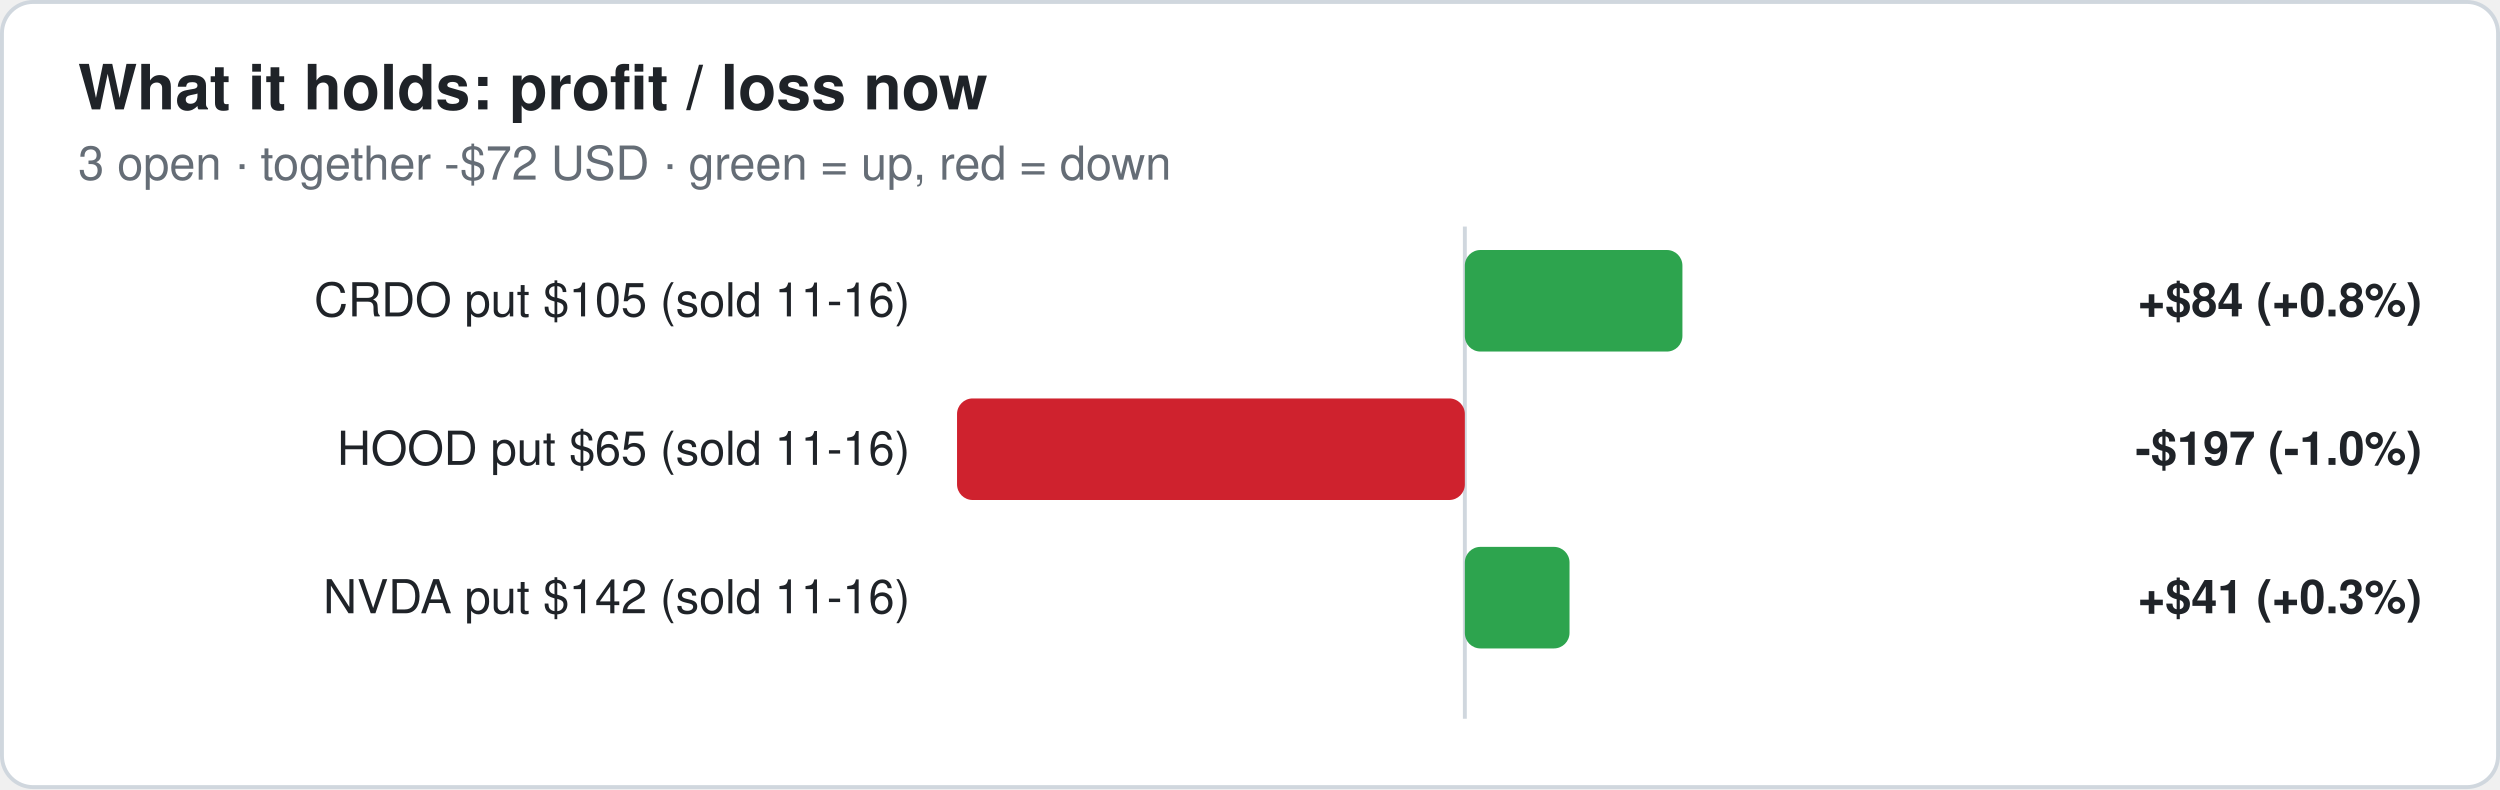
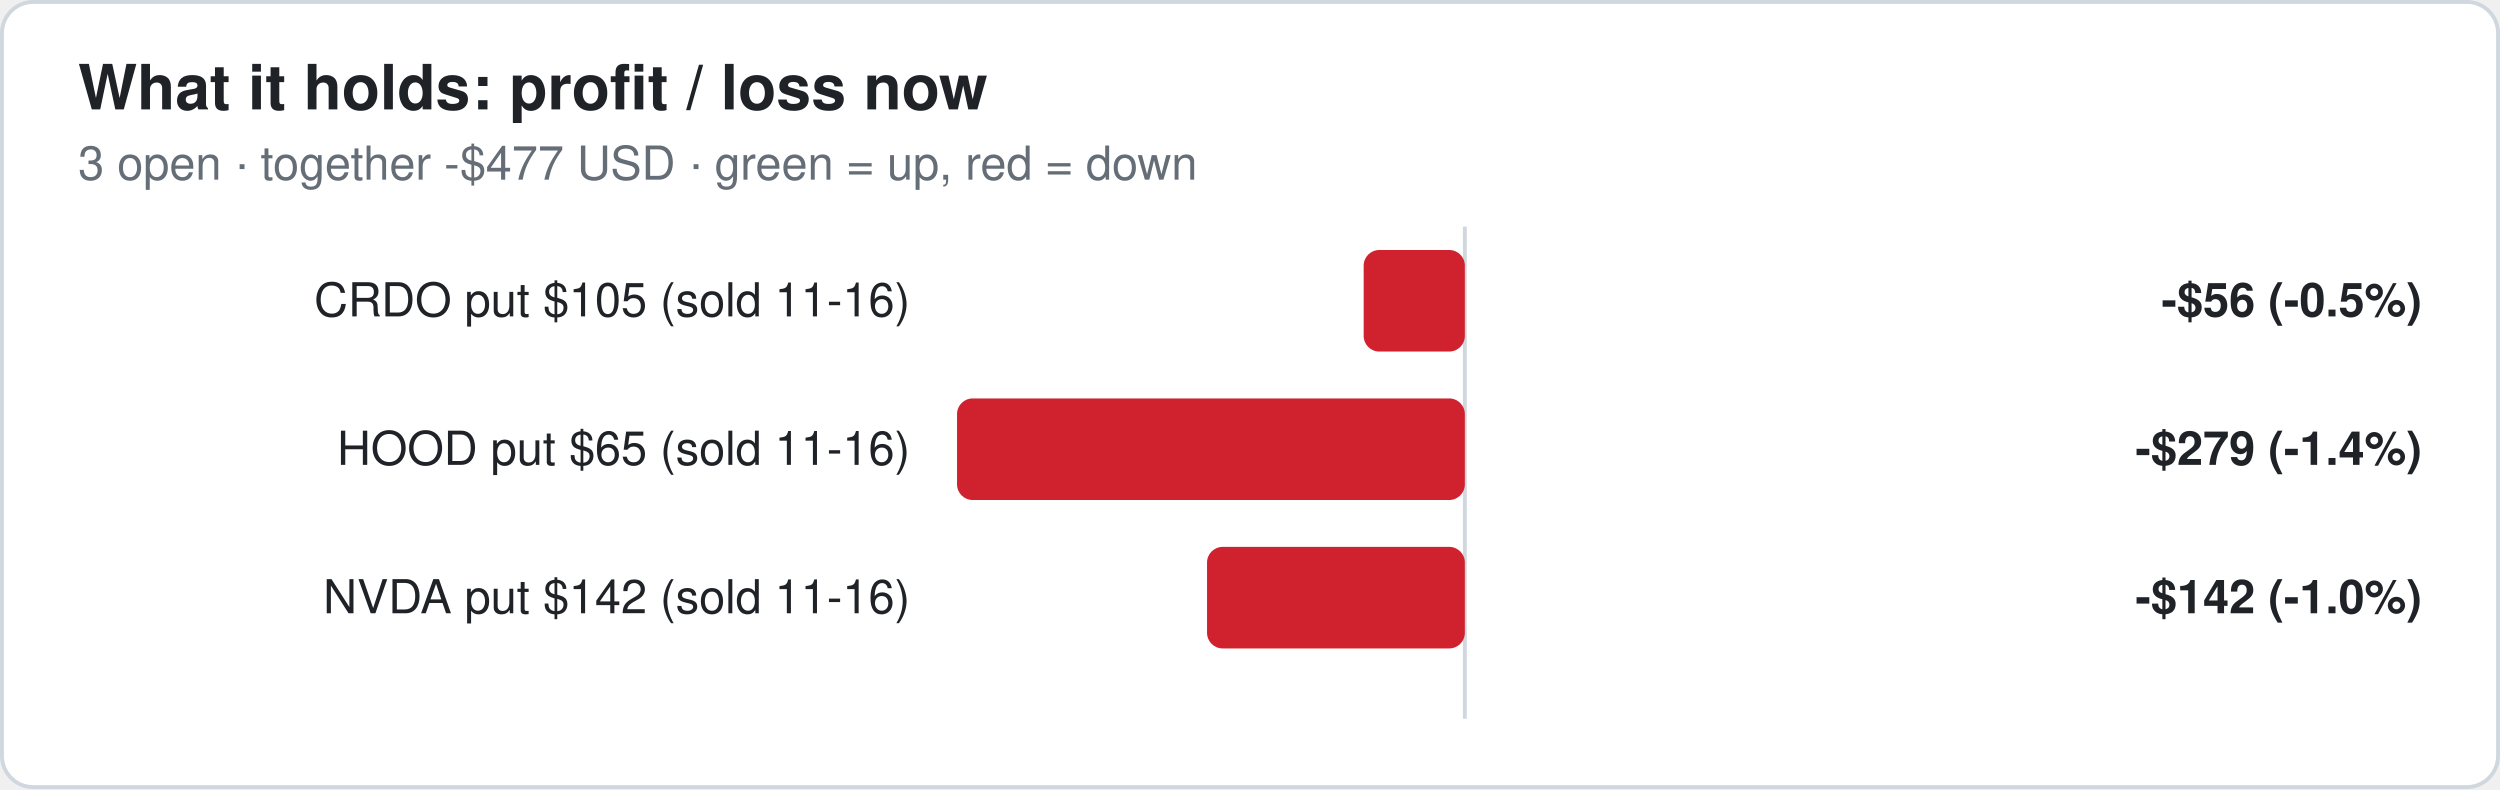
<svg xmlns="http://www.w3.org/2000/svg" width="640" height="202" viewBox="0 0 640 202" font-family="Helvetica, Arial, sans-serif">
  <rect x="0.5" y="0.5" width="639" height="201" rx="8" fill="#ffffff" stroke="#d0d7de" />
  <text x="20" y="28" font-size="16" font-weight="bold" fill="#1f2328">What it holds: profit / loss now</text>
-   <text x="20" y="46" font-size="12" fill="#656d76">3 open · together -$72 USD · green = up, red = down</text>
+   <text x="20" y="46" font-size="12" fill="#656d76">3 open · together -$477 USD · green = up, red = down</text>
  <line x1="375.0" x2="375.0" y1="58" y2="184" stroke="#d0d7de" stroke-width="1" />
  <text x="233" y="81.0" font-size="12" text-anchor="end" fill="#1f2328">CRDO put $105 (sold 11-16)</text>
-   <rect x="375.0" y="64" width="55.7" height="26" rx="4" fill="#2da44e" />
-   <text x="620" y="81.0" font-size="12" font-weight="bold" text-anchor="end" fill="#1f2328">+$84 (+0.8%)</text>
+   <rect x="349.1" y="64" width="25.9" height="26" rx="4" fill="#cf222e" />
+   <text x="620" y="81.0" font-size="12" font-weight="bold" text-anchor="end" fill="#1f2328">-$56 (-0.5%)</text>
  <text x="233" y="119.0" font-size="12" text-anchor="end" fill="#1f2328">HOOD put $65 (sold 11-16)</text>
  <rect x="245.0" y="102" width="130.0" height="26" rx="4" fill="#cf222e" />
-   <text x="620" y="119.0" font-size="12" font-weight="bold" text-anchor="end" fill="#1f2328">-$197 (-1.0%)</text>
+   <text x="620" y="119.0" font-size="12" font-weight="bold" text-anchor="end" fill="#1f2328">-$279 (-1.4%)</text>
  <text x="233" y="157.0" font-size="12" text-anchor="end" fill="#1f2328">NVDA put $142 (sold 11-16)</text>
-   <rect x="375.0" y="140" width="26.8" height="26" rx="4" fill="#2da44e" />
-   <text x="620" y="157.0" font-size="12" font-weight="bold" text-anchor="end" fill="#1f2328">+$41 (+0.3%)</text>
+   <rect x="309.0" y="140" width="66.0" height="26" rx="4" fill="#cf222e" />
+   <text x="620" y="157.0" font-size="12" font-weight="bold" text-anchor="end" fill="#1f2328">-$142 (-1.0%)</text>
</svg>
